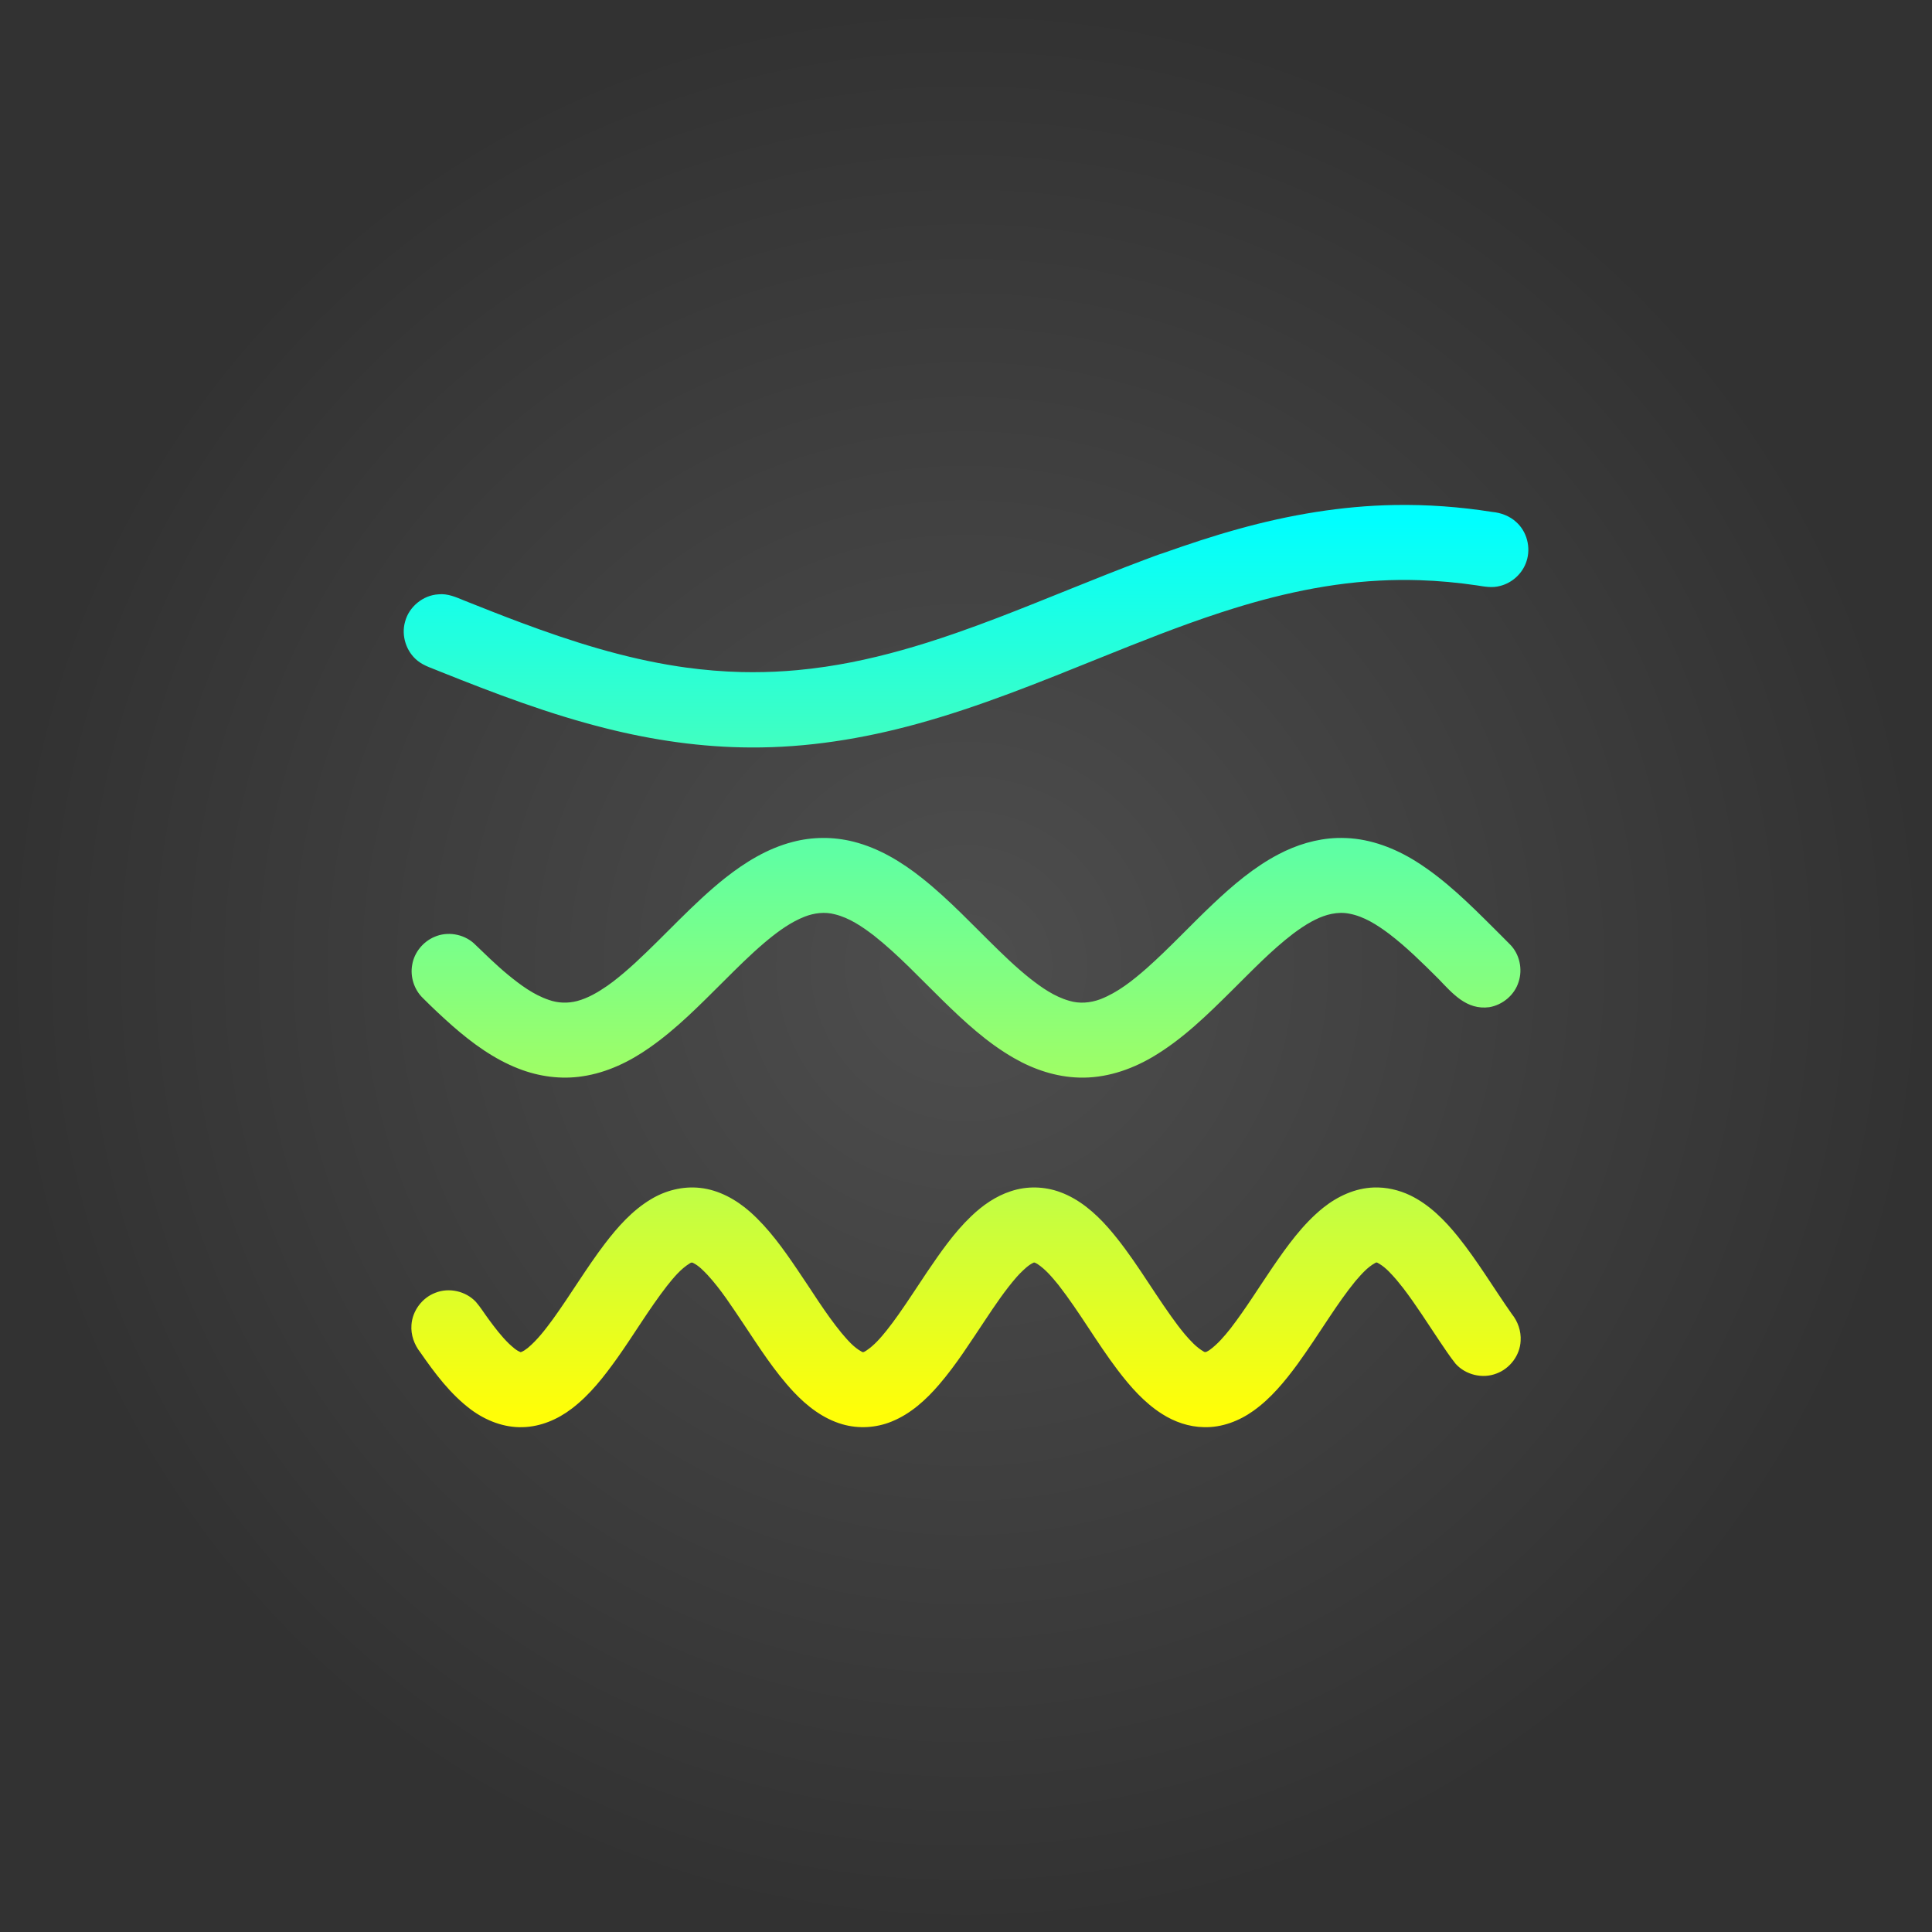
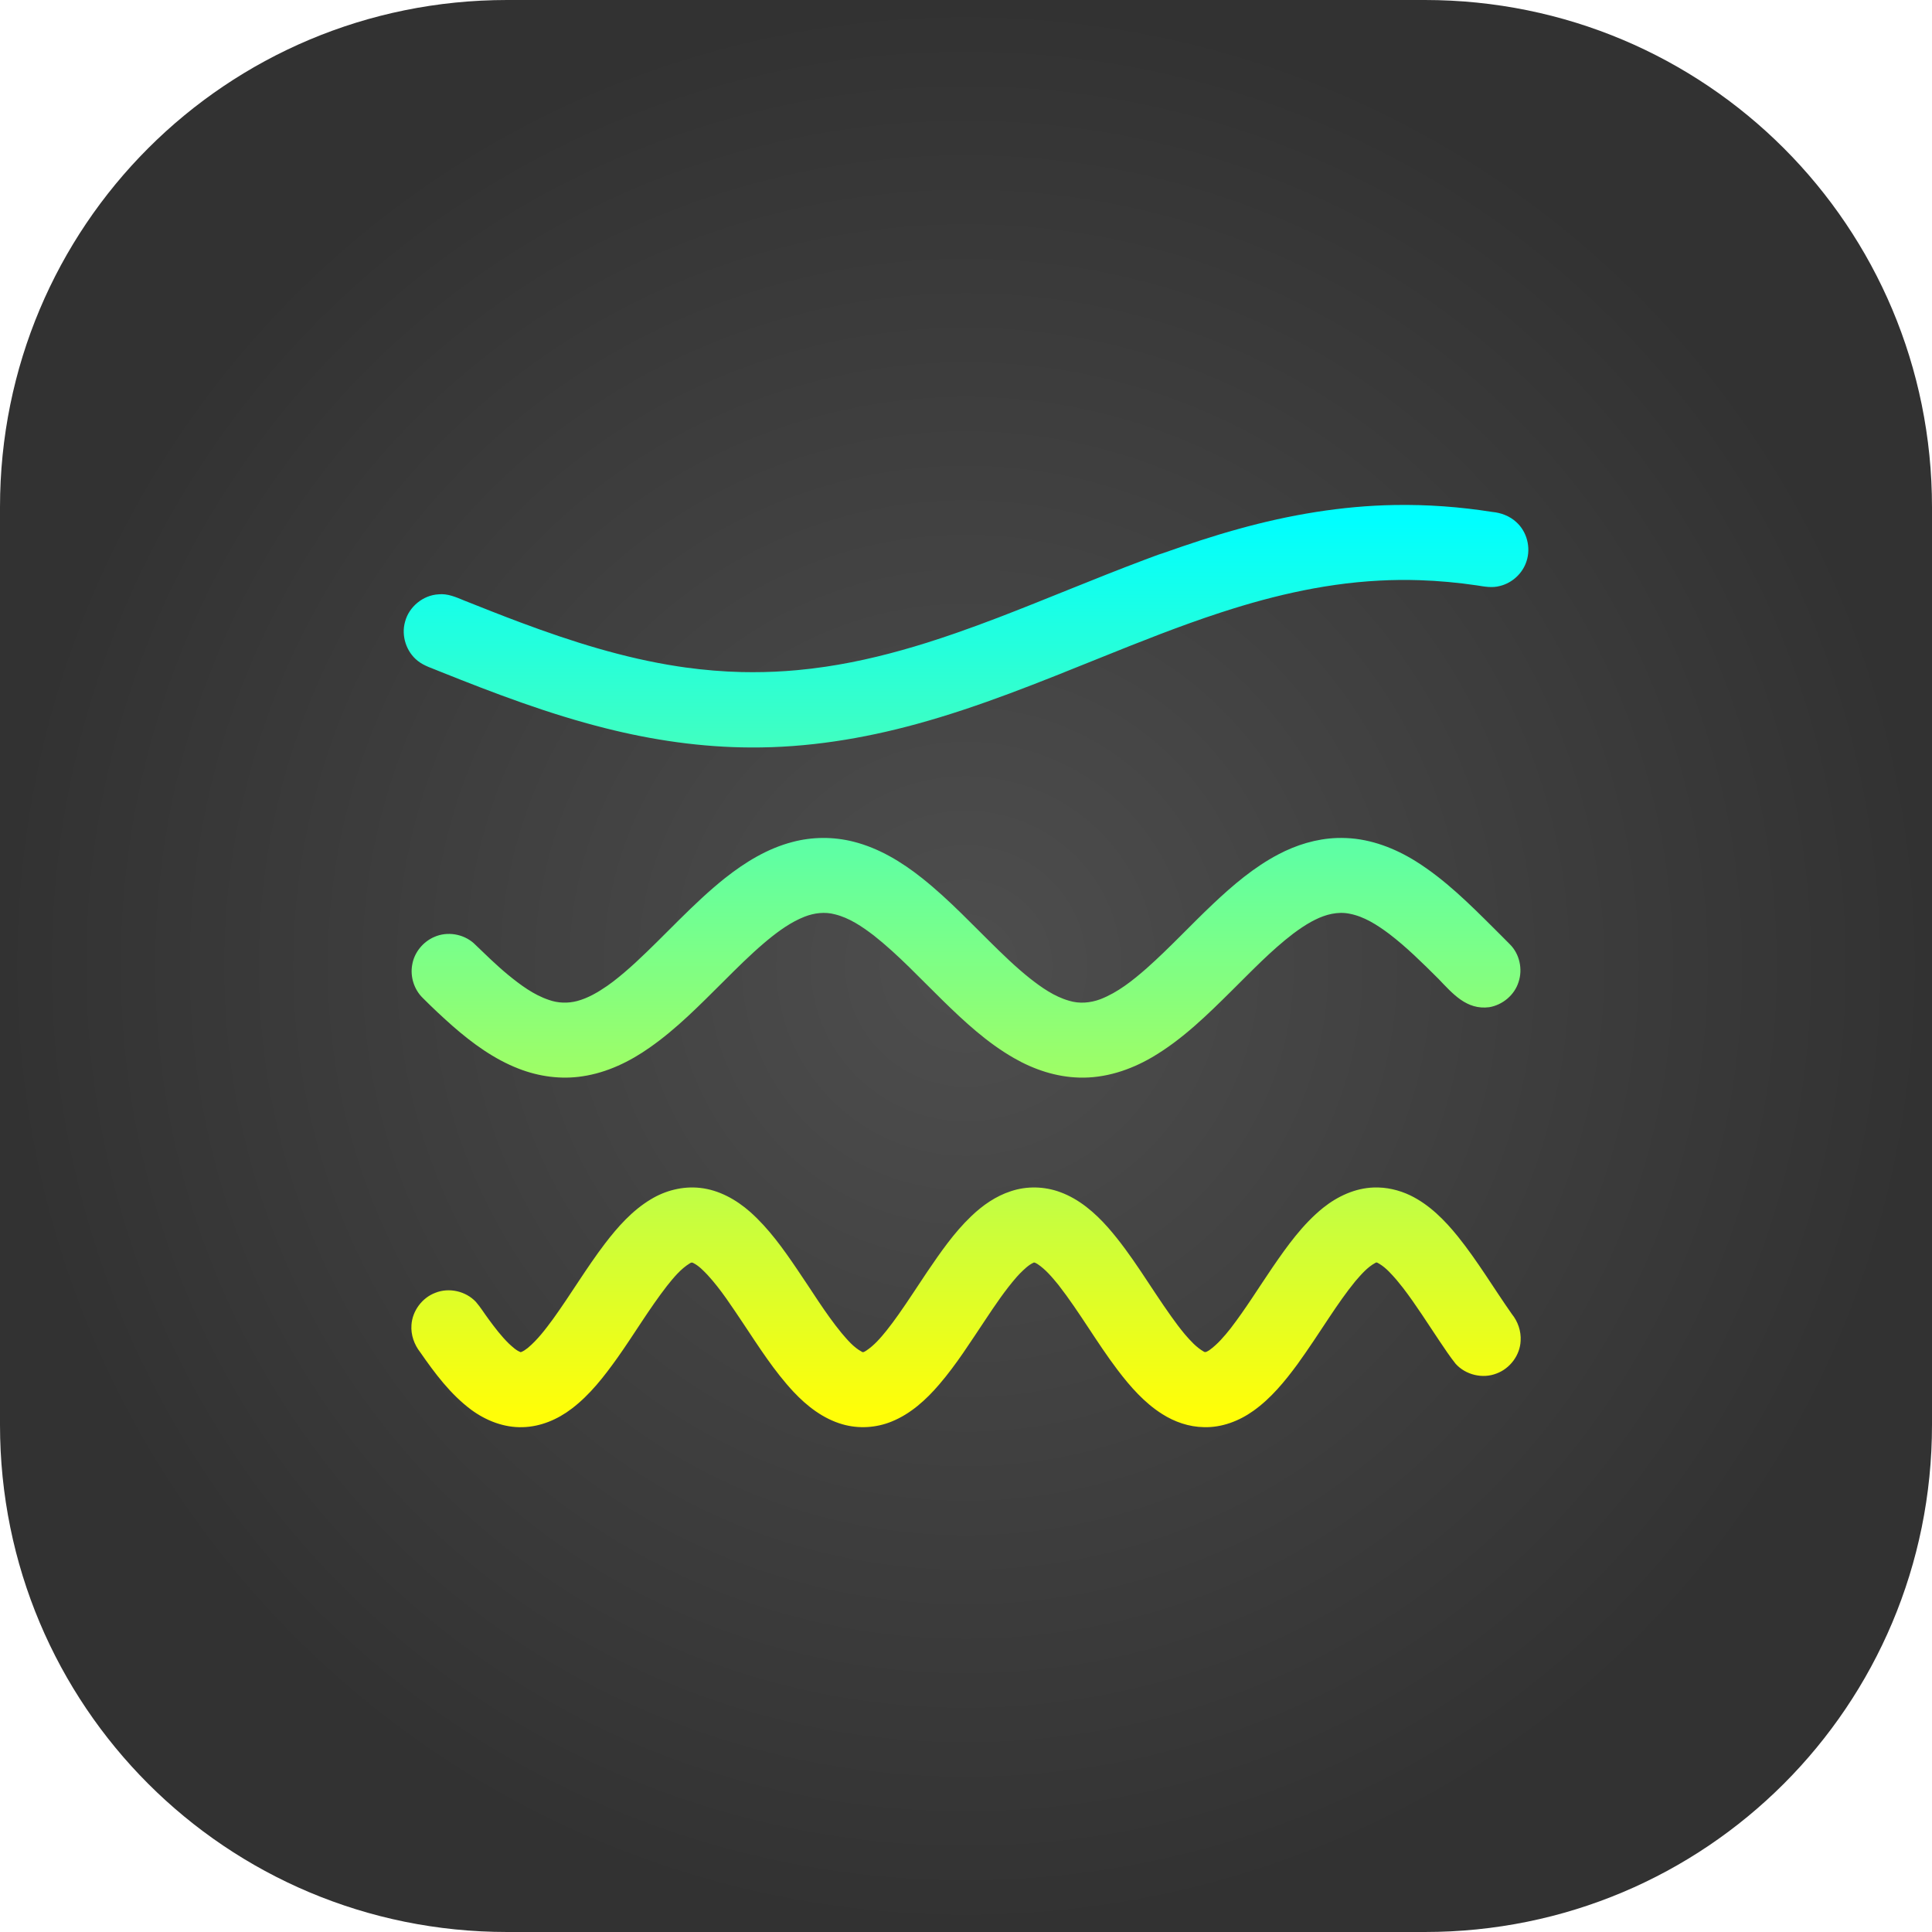
<svg xmlns="http://www.w3.org/2000/svg" xmlns:xlink="http://www.w3.org/1999/xlink" width="800" height="800" viewBox="0 0 800 800" version="1.1" id="svg4" xml:space="preserve">
-   <rect x="0" y="0" width="800" height="800" rx="0" fill="#1e293b" id="rect1" style="fill:url(#radialGradient2);fill-opacity:1;stroke:none;stroke-opacity:1" ry="209.996" />
+   <path id="rect1" style="fill:url(#radialGradient2)" d="M 209.996,0 H 590.004 C 706.342,0 800,93.658 800,209.996 V 590.004 C 800,706.342 706.342,800 590.004,800 H 209.996 C 93.658,800 0,706.342 0,590.004 V 209.996 C 0,93.658 93.658,0 209.996,0 Z" />
  <defs id="defs4">
    <linearGradient id="linearGradient3">
      <stop style="stop-color:#fffe08;stop-opacity:1;" offset="0" id="stop5" />
      <stop style="stop-color:#00ffff;stop-opacity:1;" offset="1" id="stop6" />
    </linearGradient>
    <linearGradient id="linearGradient1">
      <stop style="stop-color:#4e4e4e;stop-opacity:1;" offset="0" id="stop1" />
      <stop style="stop-color:#323232;stop-opacity:1;" offset="1" id="stop2" />
    </linearGradient>
    <linearGradient id="grad1" x1="0" y1="0" x2="1" y2="1">
      <stop offset="0%" style="stop-color:#334155;stop-opacity:1" id="stop3" />
      <stop offset="100%" style="stop-color:#1E293B;stop-opacity:1" id="stop4" />
    </linearGradient>
    <radialGradient xlink:href="#linearGradient1" id="radialGradient2" cx="400" cy="400" fx="400" fy="400" r="400" gradientUnits="userSpaceOnUse" />
    <linearGradient xlink:href="#linearGradient3" id="linearGradient6" x1="400" y1="582.772" x2="400" y2="142.477" gradientUnits="userSpaceOnUse" gradientTransform="matrix(0.8401227,0,0,0.8401227,63.95119,95.37091)" />
  </defs>
  <g id="g1" transform="translate(-5.961151,27.74372)">
    <g id="g4" transform="translate(-96.76973,-184.6121)" style="fill:#000000;fill-opacity:1" />
  </g>
  <g id="g2" transform="matrix(1.076136,0,0,1.076136,-30.45443,9.786722)" style="stroke-width:21.908;stroke-dasharray:none" />
  <path id="path1" style="fill:url(#linearGradient6);stroke-width:0.84;stroke-linecap:round;stroke-linejoin:round;stroke-miterlimit:10;paint-order:fill stroke markers" d="m 577.502,209.111 c -21.932,0.369 -43.714,4.085 -64.817,9.96 -10.377,2.859 -20.595,6.265 -30.739,9.853 -2.867,0.871 -5.637,2.036 -8.456,3.05 -20.19,7.586 -40.036,16.049 -60.175,23.768 -5.77,2.203 -11.58,4.352 -17.454,6.394 -4.009,1.395 -7.965,2.704 -12.03,3.991 -13.646,4.284 -27.736,7.851 -41.966,9.948 -3.906,0.58 -7.831,1.059 -11.807,1.422 -6.065,0.557 -12.301,0.852 -18.449,0.842 -1.486,0.014 -3.127,-0.035 -4.514,-0.05 -7.753,-0.188 -15.491,-0.84 -23.174,-1.889 -0.968,-0.146 -2.242,-0.317 -3.204,-0.467 -22.386,-3.423 -44.074,-10.291 -65.236,-18.207 -7.771,-2.892 -15.451,-5.961 -23.194,-9.031 -3.395,-1.406 -6.948,-3.004 -10.718,-2.595 -6.393,0.347 -12.228,5.147 -13.84,11.338 -1.663,5.805 0.492,12.464 5.236,16.199 2.78,2.221 6.272,3.143 9.474,4.531 22.309,8.937 44.852,17.502 68.197,23.355 19.69,4.981 39.947,7.921 60.277,7.99 23.224,0.132 46.348,-3.593 68.705,-9.734 25.994,-7.109 50.978,-17.333 75.938,-27.38 16.427,-6.618 32.889,-13.193 49.73,-18.701 1.581,-0.506 3.436,-1.11 5.034,-1.606 11.066,-3.46 22.313,-6.369 33.721,-8.456 2.886,-0.522 5.973,-1.035 8.889,-1.442 6.04,-0.866 12.275,-1.473 18.25,-1.777 5.506,-0.293 11.055,-0.357 16.609,-0.172 7.844,0.253 15.824,0.987 23.646,2.135 3.192,0.512 6.505,1.157 9.692,0.249 5.092,-1.255 9.396,-5.245 10.979,-10.252 1.868,-5.643 0.165,-12.308 -4.316,-16.251 -2.706,-2.482 -6.301,-3.821 -9.927,-4.151 -13.338,-2.107 -26.858,-3.097 -40.361,-2.864 z m -23.855,137.885 c -8.523,0.284 -16.858,2.844 -24.368,6.816 -10.062,5.295 -18.784,12.742 -27.01,20.509 -9.281,8.759 -17.934,18.172 -27.485,26.645 -5.784,5.07 -11.934,9.997 -19.176,12.802 -4.1,1.529 -8.691,1.928 -12.907,0.622 -6.126,-1.737 -11.427,-5.477 -16.369,-9.371 -1.376,-1.099 -2.681,-2.191 -3.962,-3.306 -2.976,-2.568 -5.998,-5.418 -8.876,-8.225 -10.414,-10.112 -20.299,-20.834 -31.691,-29.881 -8.423,-6.696 -17.877,-12.438 -28.396,-15.083 -8.257,-2.095 -17.036,-2.069 -25.27,0.128 -10.314,2.672 -19.561,8.352 -27.857,14.9 -13.366,10.63 -24.658,23.529 -37.185,35.081 -2.993,2.745 -6.07,5.405 -9.295,7.875 -0.686,0.51 -1.597,1.192 -2.389,1.742 -3.821,2.621 -7.895,5.04 -12.404,6.246 -3.846,1.015 -7.981,0.896 -11.73,-0.456 -6.356,-2.13 -11.803,-6.219 -16.937,-10.415 -4.963,-4.098 -9.545,-8.626 -14.186,-13.076 -4.357,-3.869 -10.968,-4.96 -16.306,-2.588 -4.726,2.016 -8.346,6.475 -9.169,11.57 -0.887,4.934 0.797,10.235 4.402,13.727 4.008,4.019 8.152,7.905 12.411,11.657 8.174,7.14 17.118,13.672 27.307,17.614 8.355,3.254 17.545,4.518 26.434,3.137 10.099,-1.502 19.511,-6.049 27.796,-11.893 11.212,-7.823 20.784,-17.667 30.451,-27.262 5.518,-5.504 11.033,-11.027 16.974,-16.08 0.446,-0.379 1.04,-0.881 1.536,-1.284 4.628,-3.79 9.57,-7.354 15.167,-9.566 3.98,-1.552 8.436,-2.104 12.599,-0.97 6.001,1.484 11.203,5.051 16.059,8.741 10.269,8.106 19.161,17.749 28.502,26.865 9.044,8.845 18.446,17.551 29.482,23.875 8.24,4.758 17.561,7.873 27.122,8.113 10.586,0.315 21.001,-3.088 30.073,-8.383 12.568,-7.342 23,-17.652 33.268,-27.829 8.154,-8.055 16.086,-16.414 25.221,-23.385 2.413,-1.809 4.91,-3.517 7.554,-4.973 0.353,-0.181 1.049,-0.561 1.544,-0.797 4.35,-2.18 9.359,-3.487 14.214,-2.492 6.086,1.164 11.409,4.617 16.306,8.255 7.349,5.594 13.939,12.159 20.45,18.63 5.955,6.186 11.71,13.085 21.164,11.823 5.529,-0.958 10.442,-5.068 12.103,-10.467 1.759,-5.321 0.403,-11.58 -3.593,-15.555 -2.258,-2.347 -4.625,-4.588 -6.903,-6.916 -9.948,-9.915 -20.033,-19.922 -31.992,-27.427 -8.655,-5.408 -18.528,-9.237 -28.807,-9.666 -1.291,-0.066 -2.586,-0.059 -3.878,-0.026 z m 15.203,144.721 c -7.69,0.245 -14.976,3.634 -20.923,8.372 -8.51,6.847 -14.917,15.83 -21.044,24.767 -5.746,8.434 -11.064,17.06 -17.287,25.162 -2.624,3.3 -5.391,6.579 -8.831,9.06 -0.707,0.386 -1.565,1.166 -2.368,0.561 -3.056,-1.772 -5.453,-4.453 -7.743,-7.098 -2.011,-2.412 -3.935,-4.972 -5.7,-7.47 -8.73,-12.214 -16.174,-25.389 -26.097,-36.721 -5.486,-6.208 -11.997,-11.852 -19.879,-14.722 -6.501,-2.401 -13.803,-2.584 -20.383,-0.376 -6.263,2.018 -11.766,5.873 -16.472,10.405 -7.116,6.792 -12.713,14.951 -18.228,23.043 -3.957,5.887 -7.794,11.885 -11.859,17.638 -1.619,2.291 -3.247,4.491 -4.966,6.65 -2.474,3.063 -5.099,6.114 -8.407,8.302 -0.445,0.224 -1.247,0.956 -1.846,0.411 -3.403,-1.836 -5.918,-4.877 -8.39,-7.773 -6.782,-8.28 -12.285,-17.488 -18.33,-26.296 -5.757,-8.506 -11.791,-16.982 -19.511,-23.839 -5.807,-5.108 -12.93,-9.068 -20.716,-9.91 -7.11,-0.788 -14.38,1.063 -20.456,4.781 -7.609,4.577 -13.595,11.328 -18.941,18.314 -7.633,10.032 -14.078,20.927 -21.416,31.12 -3.172,4.307 -6.427,8.647 -10.555,12.093 -0.89,0.663 -1.82,1.381 -2.878,1.722 -1.887,-0.701 -3.369,-2.169 -4.844,-3.494 -3.199,-3.11 -5.903,-6.684 -8.538,-10.271 -1.735,-2.351 -3.271,-4.861 -5.19,-7.069 -4.171,-4.453 -11.093,-6.037 -16.769,-3.766 -5.503,2.059 -9.533,7.484 -9.909,13.35 -0.299,4.055 1.142,8.116 3.641,11.287 6.033,8.698 12.492,17.358 21.041,23.756 6.14,4.539 13.672,7.51 21.387,7.254 7.392,-0.18 14.489,-3.207 20.304,-7.669 7.549,-5.725 13.387,-13.315 18.857,-20.964 6.987,-9.85 13.149,-20.28 20.556,-29.832 2.783,-3.479 5.673,-7.042 9.518,-9.398 0.436,-0.311 0.968,-0.437 1.424,-0.093 2.299,1.153 4.095,3.072 5.858,4.899 5.644,6.126 10.118,13.182 14.763,20.053 6.515,9.772 12.841,19.775 20.885,28.391 5.567,5.93 12.283,11.135 20.203,13.409 6.674,1.941 13.971,1.508 20.396,-1.124 7.861,-3.175 14.285,-9.027 19.729,-15.394 7.143,-8.318 12.97,-17.638 19.068,-26.719 4.054,-6.104 8.158,-12.209 12.974,-17.747 0.341,-0.373 0.914,-1.006 1.359,-1.461 1.72,-1.687 3.468,-3.475 5.684,-4.492 0.55,-0.147 1.056,0.357 1.539,0.559 3.459,2.286 6.132,5.533 8.738,8.711 8.764,11.257 15.817,23.775 24.462,35.17 5.243,6.907 11.084,13.587 18.475,18.261 5.145,3.278 11.13,5.339 17.26,5.433 7.394,0.231 14.62,-2.541 20.571,-6.806 7.246,-5.164 12.943,-12.136 18.182,-19.246 4.629,-6.419 8.958,-13.048 13.33,-19.643 3.325,-4.989 6.808,-10.041 10.633,-14.729 2.461,-2.824 4.96,-5.792 8.301,-7.602 0.61,-0.454 1.179,0.201 1.722,0.434 2.776,1.702 4.939,4.204 7.062,6.631 0.899,1.061 1.742,2.111 2.634,3.253 5.447,7.103 10.191,14.705 15.189,22.121 2.129,3.158 4.232,6.347 6.605,9.327 4.142,4.624 11.197,6.339 16.979,4.037 5.574,-2.068 9.712,-7.577 9.957,-13.544 0.249,-3.985 -1.135,-7.992 -3.643,-11.079 -7.476,-10.644 -14.137,-21.874 -22.287,-32.035 -5.495,-6.821 -11.853,-13.262 -19.83,-17.119 -4.675,-2.22 -9.861,-3.424 -15.047,-3.234 z" />
</svg>
